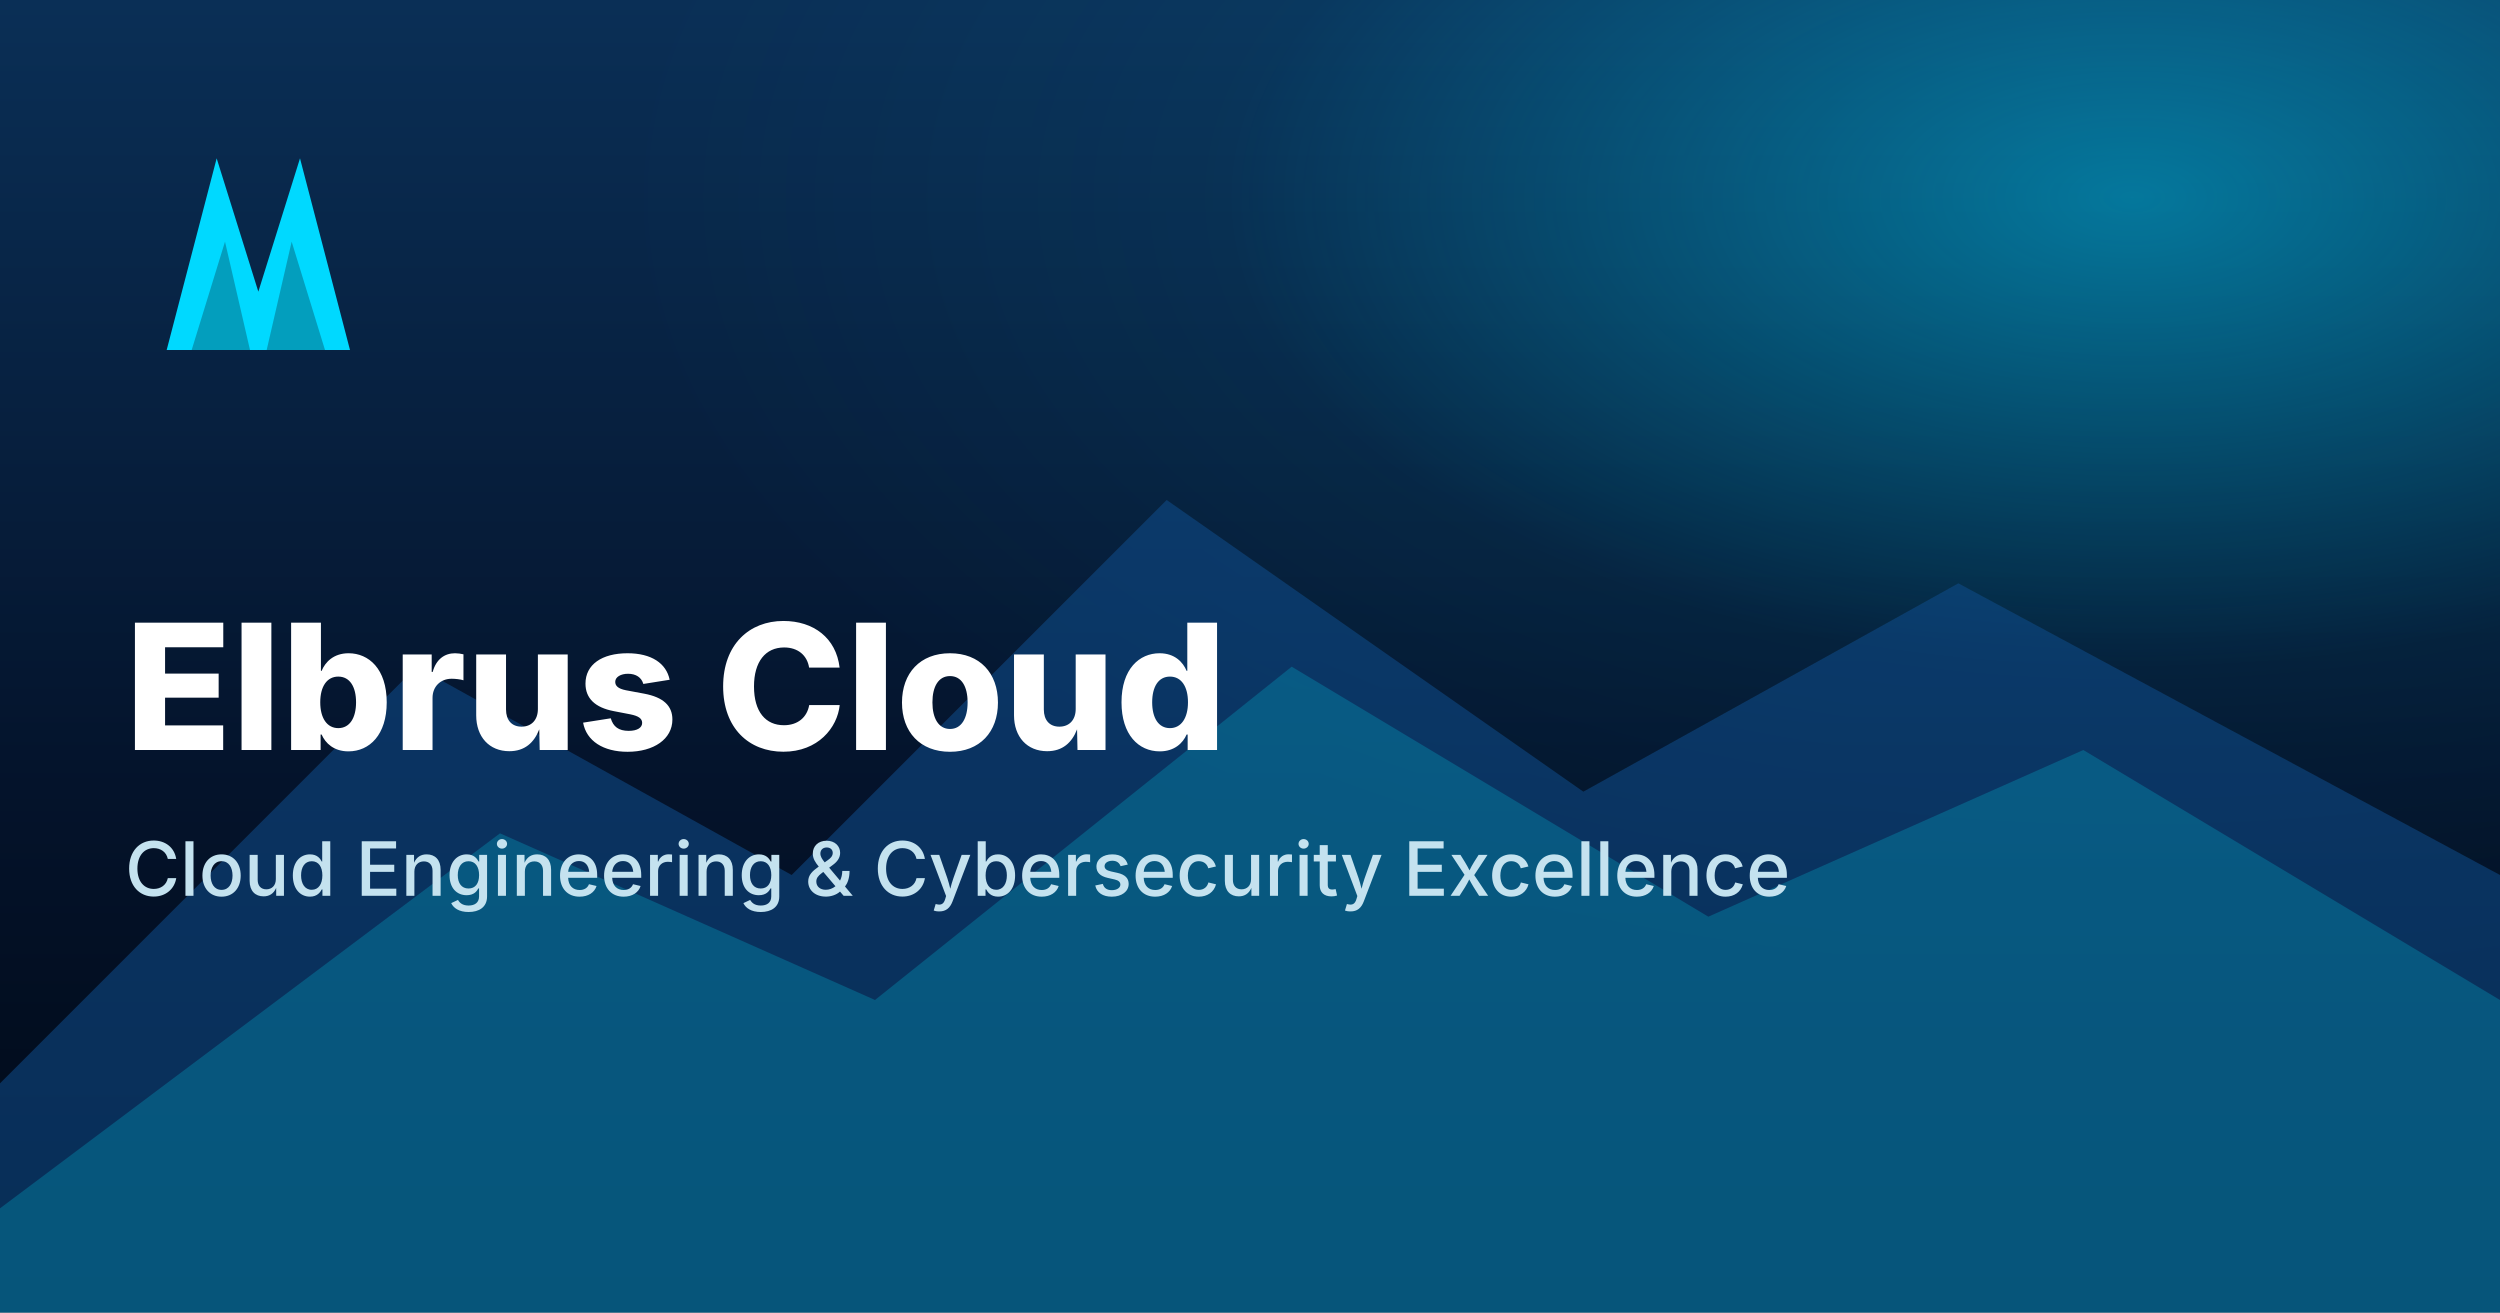
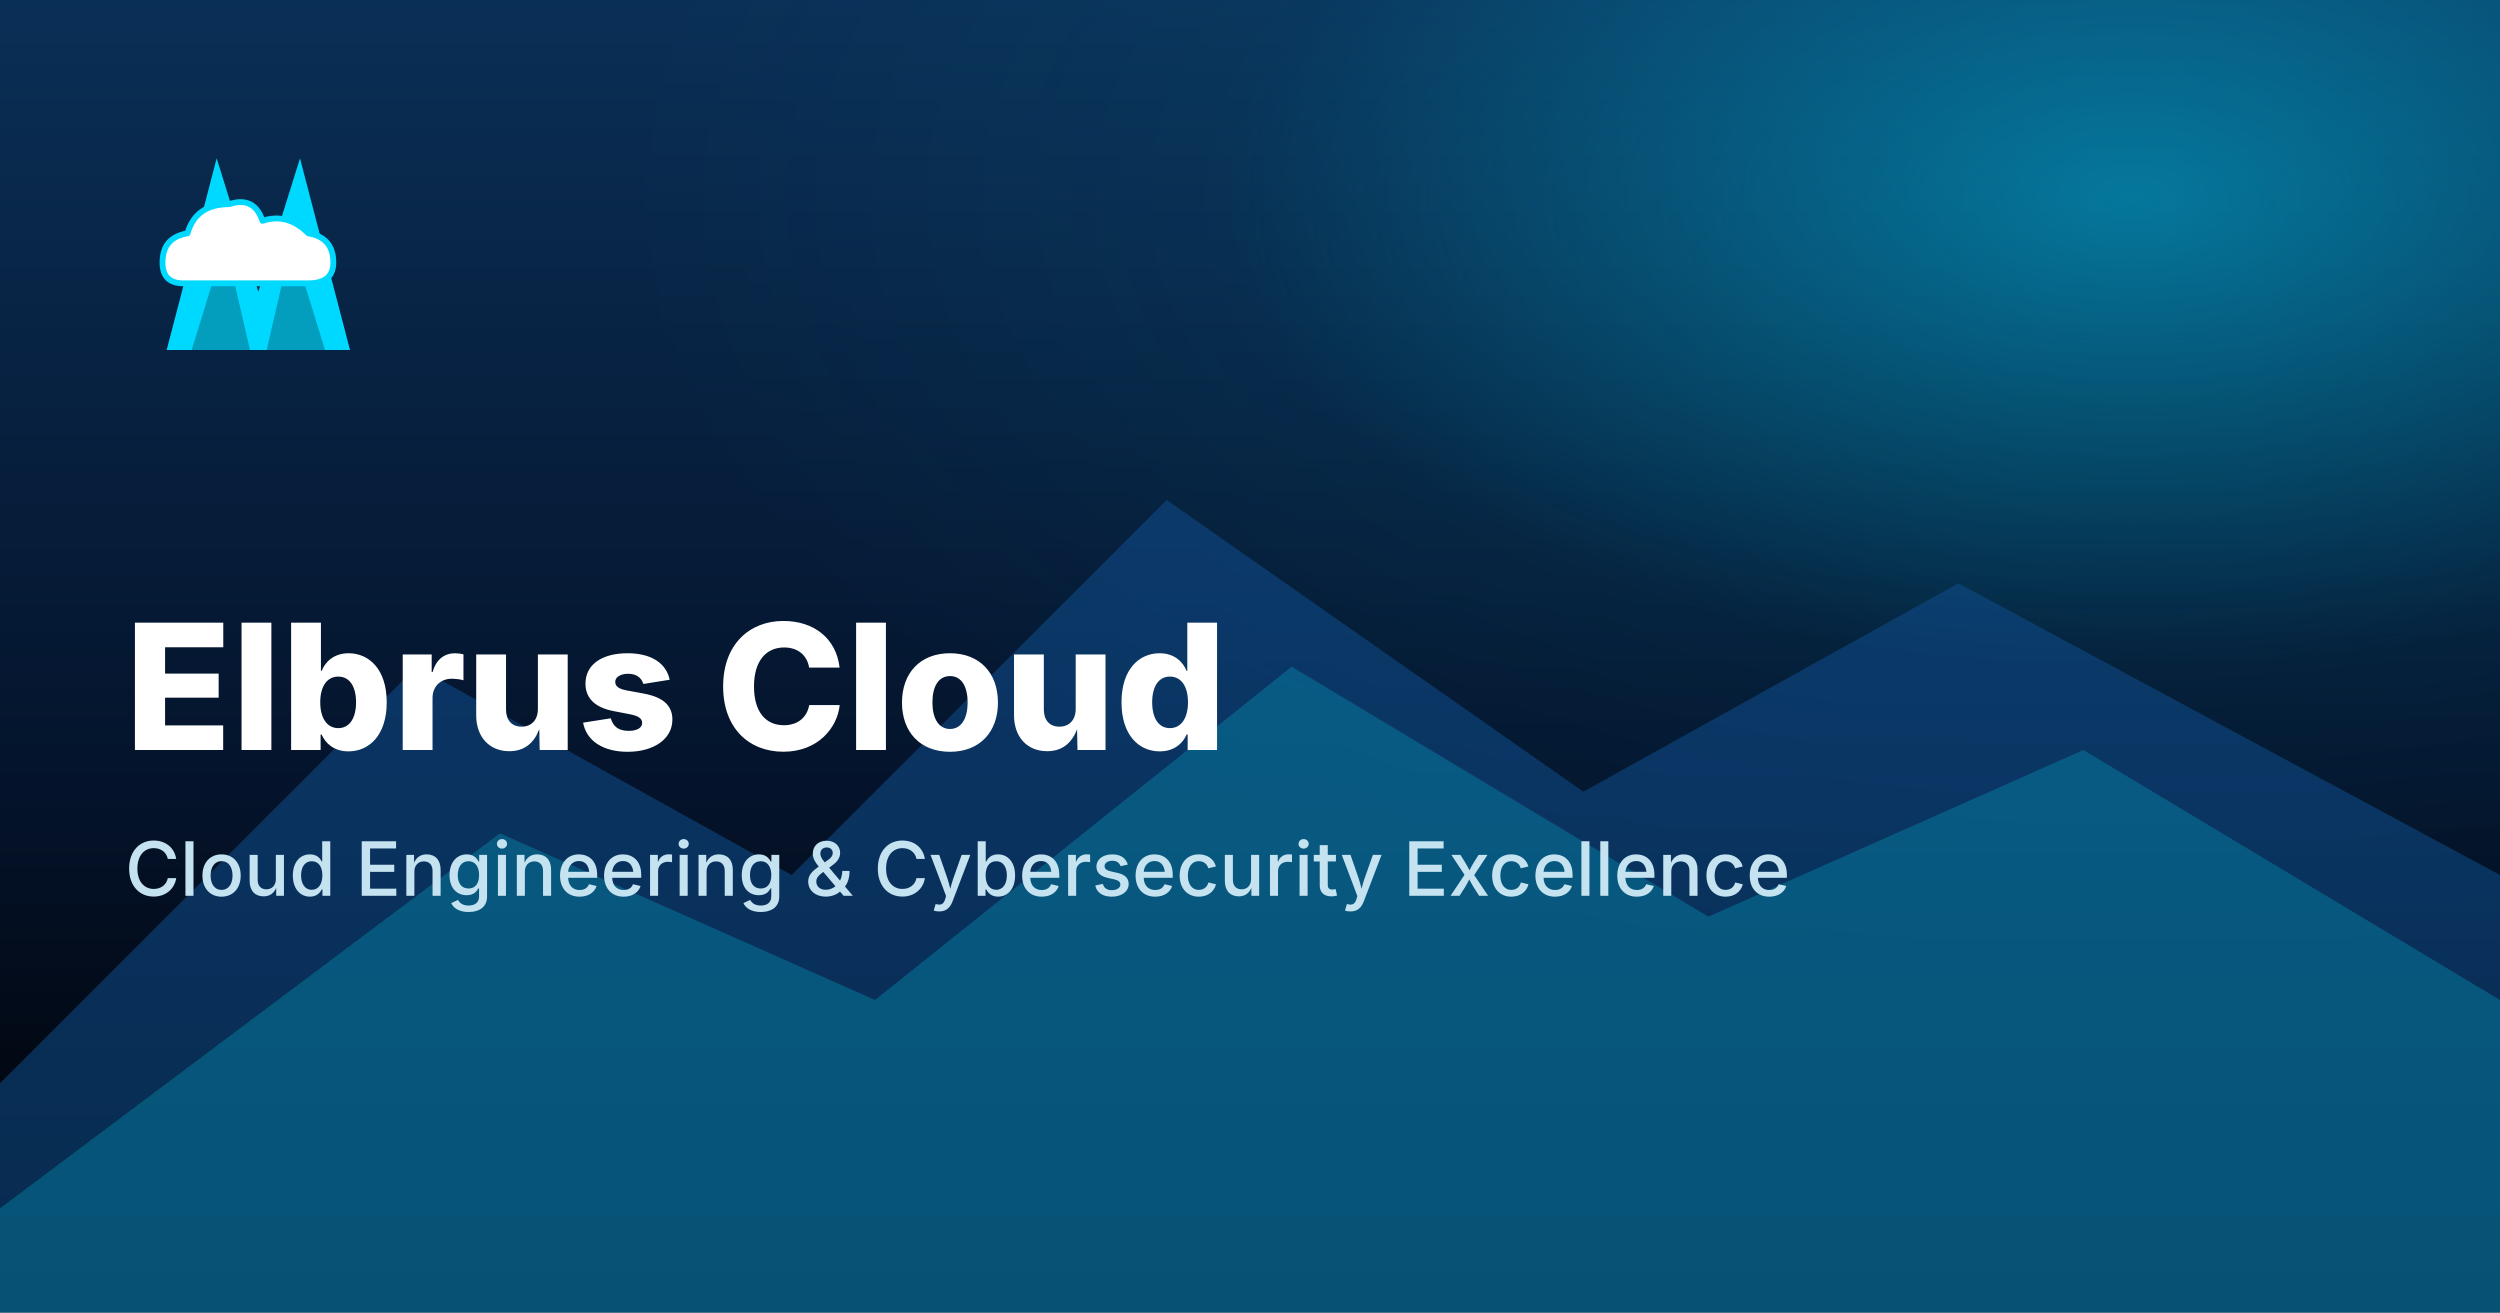
<svg xmlns="http://www.w3.org/2000/svg" viewBox="0 0 1200 630">
  <defs>
    <linearGradient id="bg" x1="0" y1="0" x2="0" y2="1">
      <stop offset="0%" stop-color="#0a2f56" />
      <stop offset="60%" stop-color="#04132b" />
-       <stop offset="100%" stop-color="#000814" />
+       <stop offset="100%" stop-color="#000000" />
    </linearGradient>
    <radialGradient id="glow" cx="0.85" cy="0.15" r="0.6">
      <stop offset="0%" stop-color="#00D9FF" stop-opacity="0.45" />
      <stop offset="60%" stop-color="#00D9FF" stop-opacity="0.05" />
      <stop offset="100%" stop-color="#00D9FF" stop-opacity="0" />
    </radialGradient>
  </defs>
  <rect width="1200" height="630" fill="url(#bg)" />
  <rect width="1200" height="630" fill="url(#glow)" />
  <path d="M0 520 L200 320 L380 420 L560 240 L760 380 L940 280 L1200 420 L1200 630 L0 630 Z" fill="#0f4d8c" opacity="0.55" />
  <path d="M0 580 L240 400 L420 480 L620 320 L820 440 L1000 360 L1200 480 L1200 630 L0 630 Z" fill="#039EBD" opacity="0.35" />
-   <g transform="translate(60 60)">
-     <polygon points="20,108 44,16 64,80 84,16 108,108" fill="#00D9FF" />
-     <polygon points="32,108 48,56 60,108" fill="#039EBD" />
-     <polygon points="68,108 80,56 96,108" fill="#039EBD" />
+   <g transform="translate(60 60) scale(2.0)">
+     <polygon points="10,54 22,8 32,40 42,8 54,54" fill="#00D9FF" />
+     <polygon points="16,54 24,28 30,54" fill="#039EBD" />
+     <polygon points="34,54 40,28 48,54" fill="#039EBD" />
+     <path d="M14 38 Q9 38 9 33 Q9 27 15 26 Q17 19 25 19 Q31 17 33 23 Q39 21 44 26 Q50 27 50 33 Q50 38 44 38 Z" fill="#FFFFFF" stroke="#00D9FF" stroke-width="1.4" stroke-linejoin="round" />
  </g>
  <text x="60" y="360" font-family="Sora, Inter, system-ui, sans-serif" font-size="84" font-weight="800" fill="#ffffff">Elbrus Cloud</text>
  <text x="60" y="430" font-family="Inter, system-ui, sans-serif" font-size="36" font-weight="500" fill="#c4e2ef">Cloud Engineering &amp; Cybersecurity Excellence</text>
</svg>
